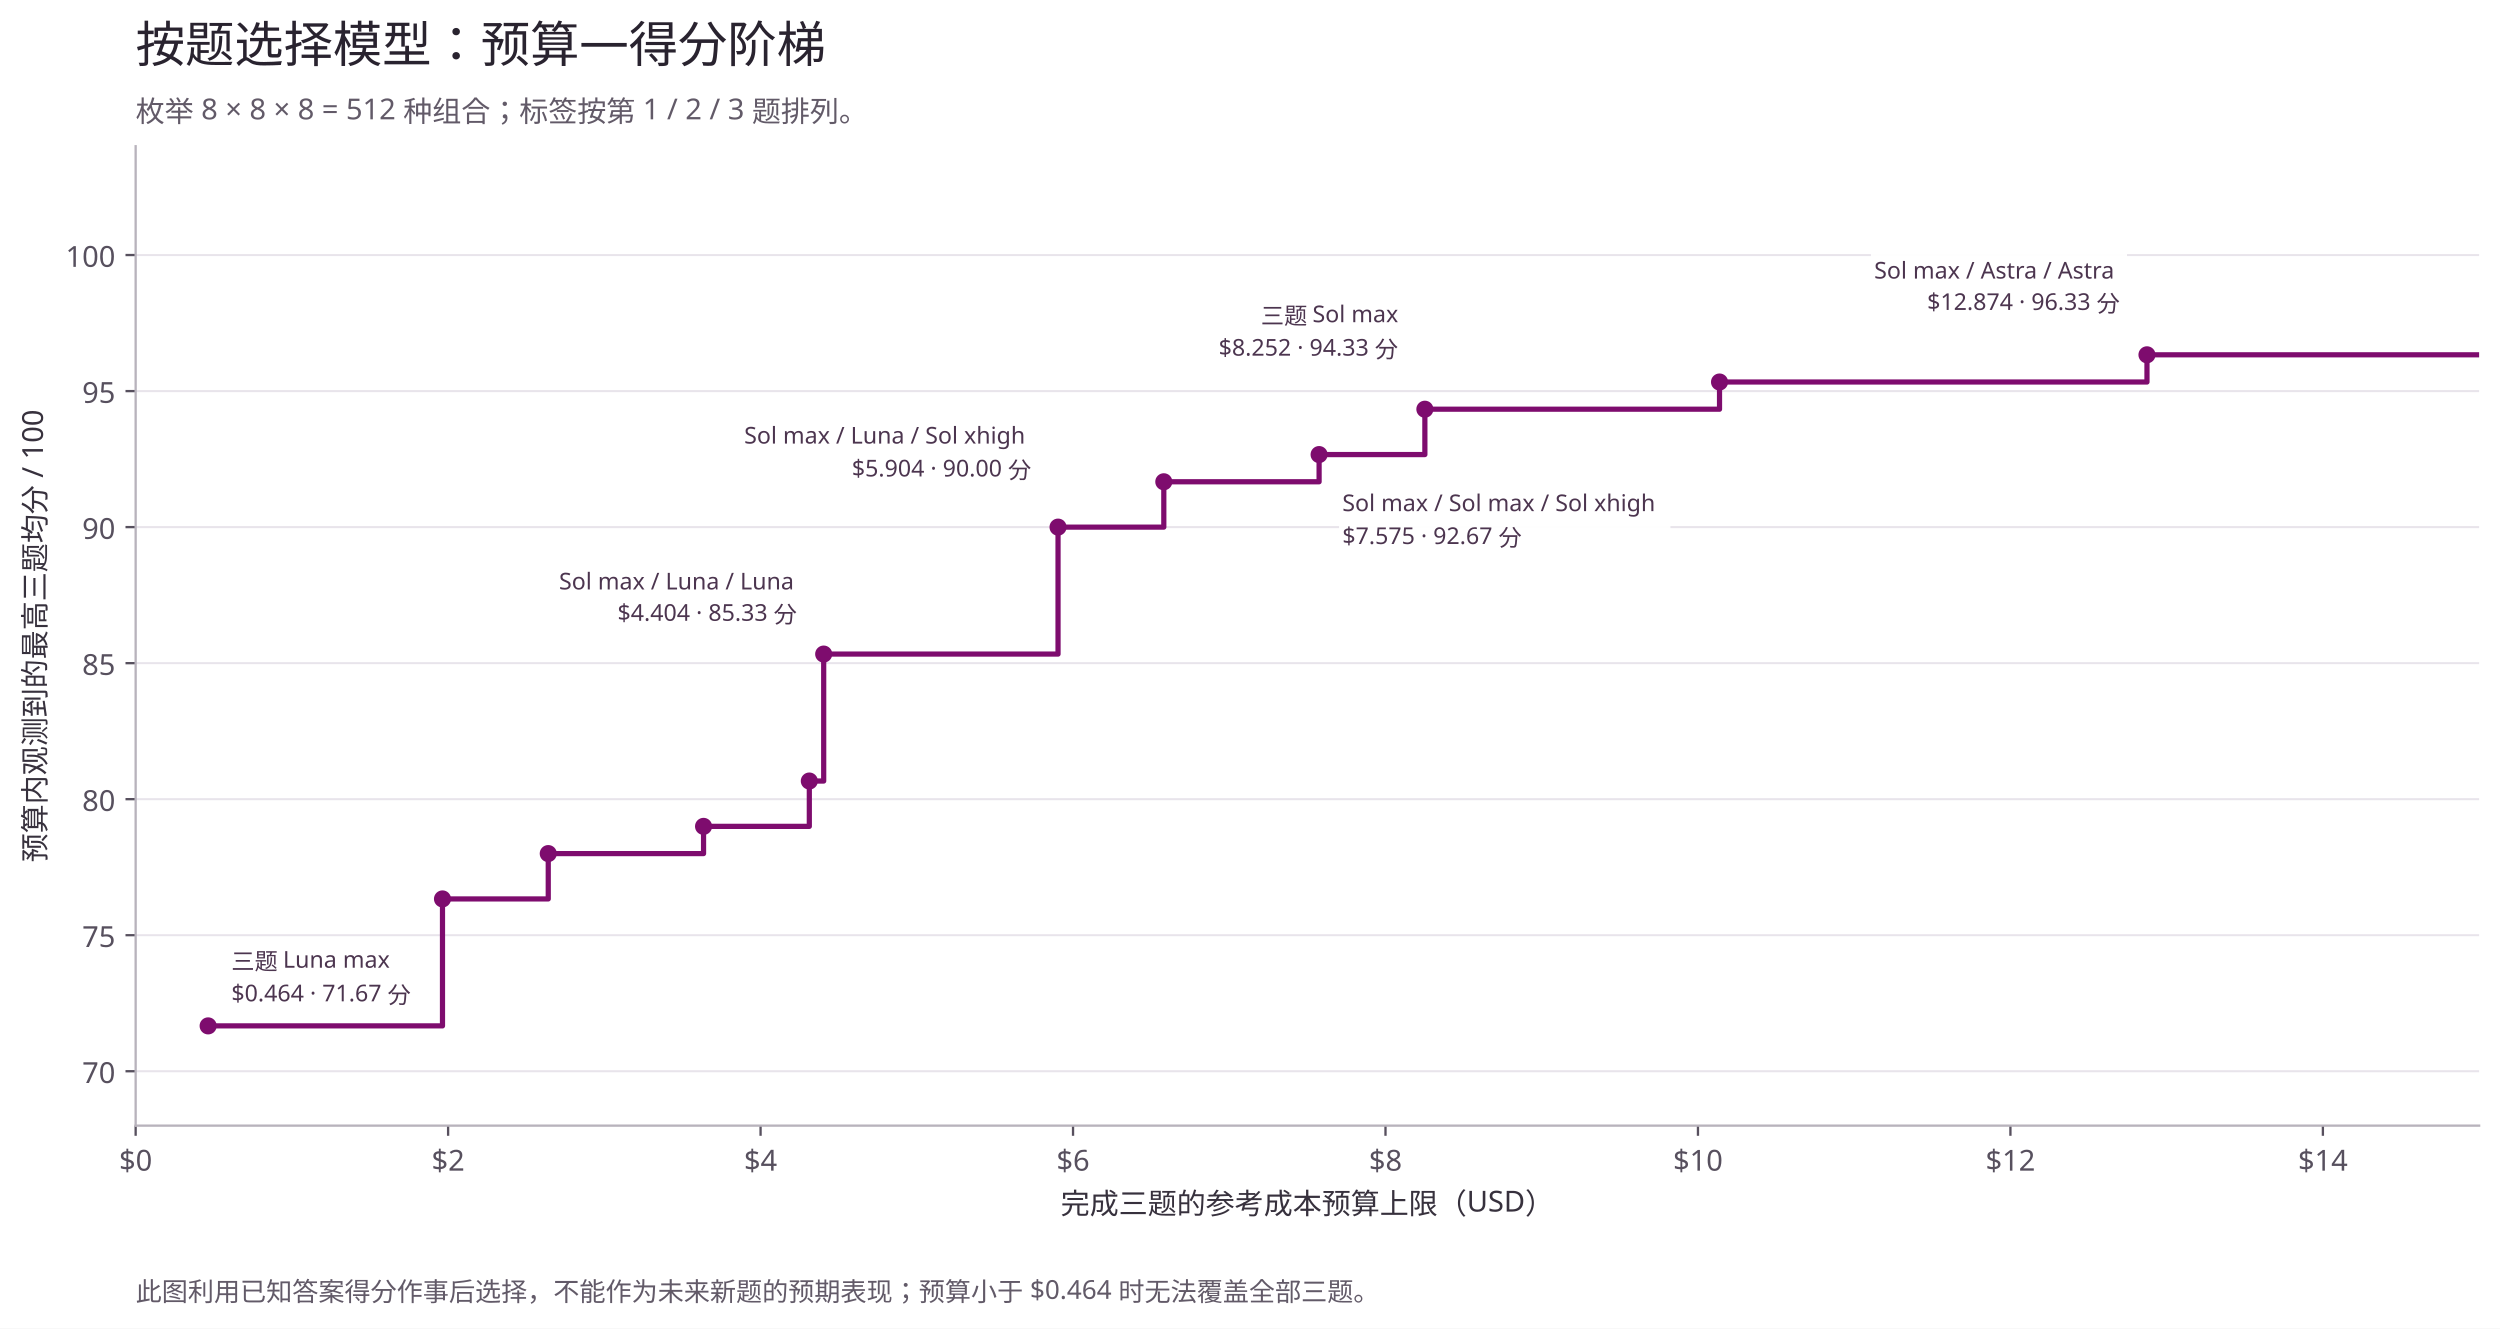
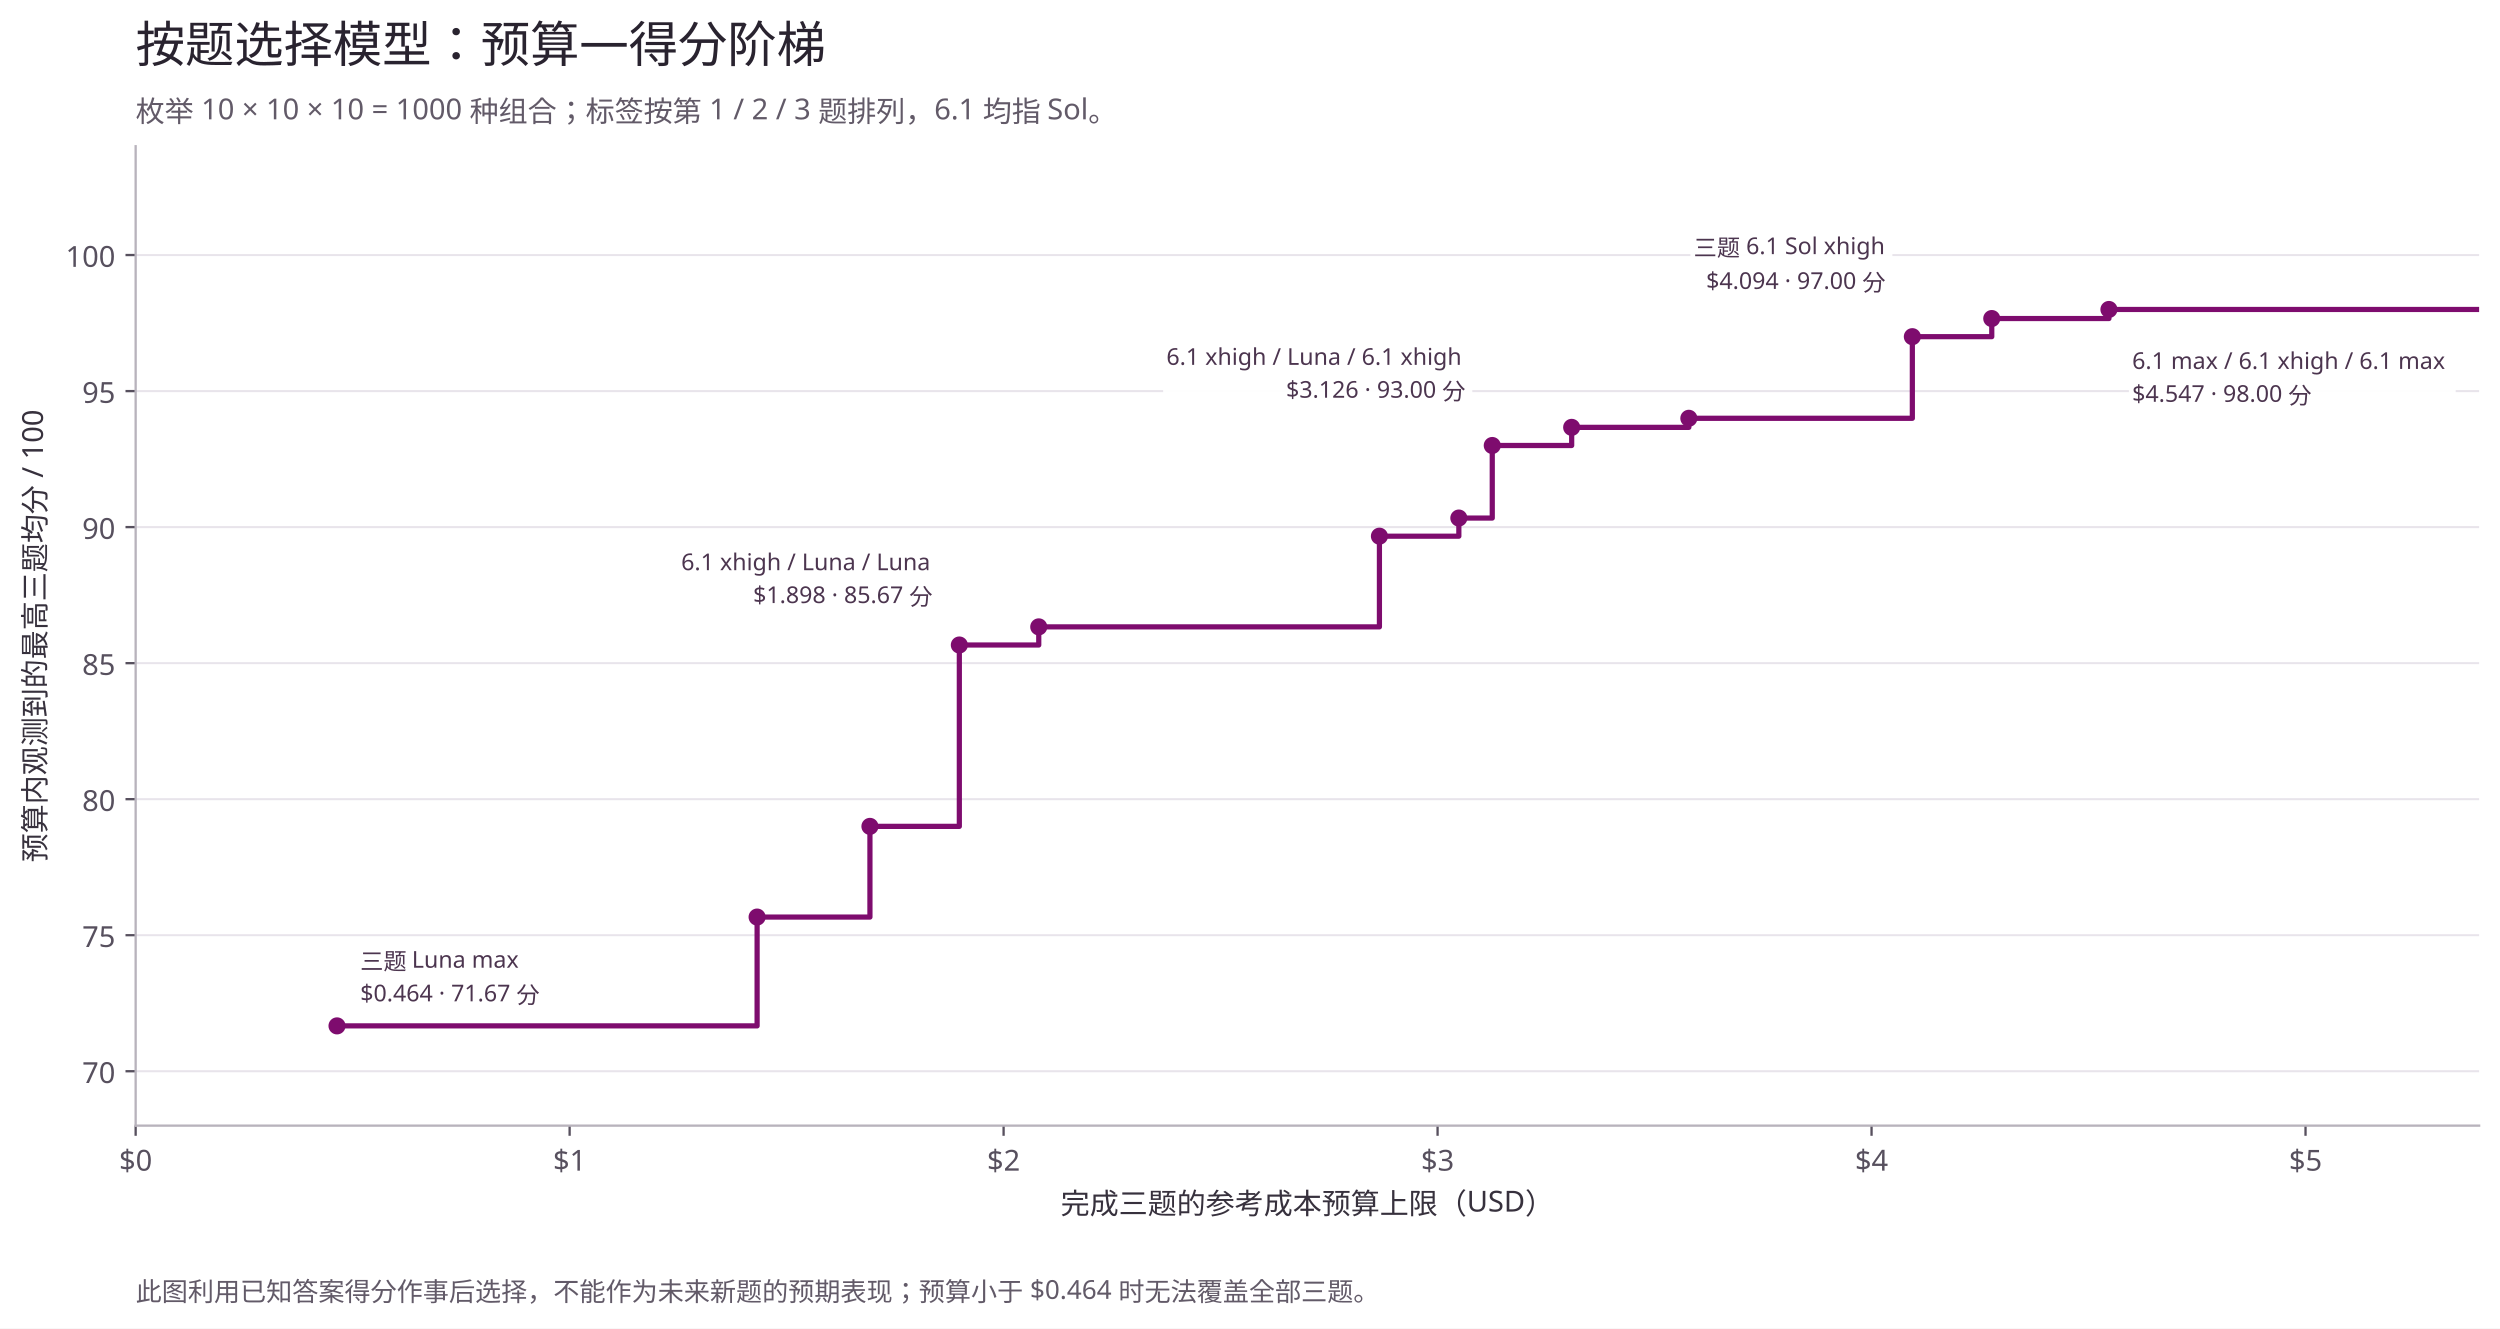
<svg xmlns="http://www.w3.org/2000/svg" xmlns:xlink="http://www.w3.org/1999/xlink" width="861.953pt" height="458.06pt" viewBox="0 0 861.953 458.06" version="1.1">
  <defs>
    <style type="text/css">*{stroke-linejoin: round; stroke-linecap: butt}</style>
  </defs>
  <g id="figure_1">
    <g id="patch_1">
      <path d="M 0 458.06 L 861.953 458.06 L 861.953 0 L 0 0 z " style="fill: #ffffff" />
    </g>
    <g id="axes_1">
      <g id="patch_2">
        <path d="M 46.769 388.099 L 854.753 388.099 L 854.753 50.419 L 46.769 50.419 z " style="fill: #ffffff" />
      </g>
      <g id="matplotlib.axis_1">
        <g id="xtick_1">
          <g id="line2d_1">
            <defs>
-               <path id="m2bcc16e24c" d="M 0 0 L 0 3.5 " style="stroke: #57505e; stroke-width: 0.8" />
+               <path id="m5dc92a3d90" d="M 0 0 L 0 3.5 " style="stroke: #57505e; stroke-width: 0.8" />
            </defs>
            <g>
-               <use xlink:href="#m2bcc16e24c" x="46.769" y="388.099" style="fill: #57505e; stroke: #57505e; stroke-width: 0.8" />
+               <use xlink:href="#m5dc92a3d90" x="46.769" y="388.099" style="fill: #57505e; stroke: #57505e; stroke-width: 0.8" />
            </g>
          </g>
          <g id="text_1">
            <text style="font-size: 10px; font-family: 'Microsoft YaHei'; text-anchor: middle; fill: #57505e" x="46.769" y="403.624" transform="rotate(-0 46.76855 403.6239)">$0</text>
          </g>
        </g>
        <g id="xtick_2">
          <g id="line2d_2">
            <g>
-               <use xlink:href="#m2bcc16e24c" x="154.5" y="388.099" style="fill: #57505e; stroke: #57505e; stroke-width: 0.8" />
+               <use xlink:href="#m5dc92a3d90" x="196.395" y="388.099" style="fill: #57505e; stroke: #57505e; stroke-width: 0.8" />
            </g>
          </g>
          <g id="text_2">
-             <text style="font-size: 10px; font-family: 'Microsoft YaHei'; text-anchor: middle; fill: #57505e" x="154.5" y="403.624" transform="rotate(-0 154.4998 403.6239)">$2</text>
+             <text style="font-size: 10px; font-family: 'Microsoft YaHei'; text-anchor: middle; fill: #57505e" x="196.395" y="403.624" transform="rotate(-0 196.3952 403.6239)">$1</text>
          </g>
        </g>
        <g id="xtick_3">
          <g id="line2d_3">
            <g>
-               <use xlink:href="#m2bcc16e24c" x="262.231" y="388.099" style="fill: #57505e; stroke: #57505e; stroke-width: 0.8" />
+               <use xlink:href="#m5dc92a3d90" x="346.022" y="388.099" style="fill: #57505e; stroke: #57505e; stroke-width: 0.8" />
            </g>
          </g>
          <g id="text_3">
-             <text style="font-size: 10px; font-family: 'Microsoft YaHei'; text-anchor: middle; fill: #57505e" x="262.231" y="403.624" transform="rotate(-0 262.231 403.6239)">$4</text>
+             <text style="font-size: 10px; font-family: 'Microsoft YaHei'; text-anchor: middle; fill: #57505e" x="346.022" y="403.624" transform="rotate(-0 346.0219 403.6239)">$2</text>
          </g>
        </g>
        <g id="xtick_4">
          <g id="line2d_4">
            <g>
-               <use xlink:href="#m2bcc16e24c" x="369.962" y="388.099" style="fill: #57505e; stroke: #57505e; stroke-width: 0.8" />
+               <use xlink:href="#m5dc92a3d90" x="495.649" y="388.099" style="fill: #57505e; stroke: #57505e; stroke-width: 0.8" />
            </g>
          </g>
          <g id="text_4">
-             <text style="font-size: 10px; font-family: 'Microsoft YaHei'; text-anchor: middle; fill: #57505e" x="369.962" y="403.624" transform="rotate(-0 369.9622 403.6239)">$6</text>
+             <text style="font-size: 10px; font-family: 'Microsoft YaHei'; text-anchor: middle; fill: #57505e" x="495.649" y="403.624" transform="rotate(-0 495.6486 403.6239)">$3</text>
          </g>
        </g>
        <g id="xtick_5">
          <g id="line2d_5">
            <g>
-               <use xlink:href="#m2bcc16e24c" x="477.693" y="388.099" style="fill: #57505e; stroke: #57505e; stroke-width: 0.8" />
+               <use xlink:href="#m5dc92a3d90" x="645.275" y="388.099" style="fill: #57505e; stroke: #57505e; stroke-width: 0.8" />
            </g>
          </g>
          <g id="text_5">
-             <text style="font-size: 10px; font-family: 'Microsoft YaHei'; text-anchor: middle; fill: #57505e" x="477.693" y="403.624" transform="rotate(-0 477.6934 403.6239)">$8</text>
+             <text style="font-size: 10px; font-family: 'Microsoft YaHei'; text-anchor: middle; fill: #57505e" x="645.275" y="403.624" transform="rotate(-0 645.2752 403.6239)">$4</text>
          </g>
        </g>
        <g id="xtick_6">
          <g id="line2d_6">
            <g>
-               <use xlink:href="#m2bcc16e24c" x="585.425" y="388.099" style="fill: #57505e; stroke: #57505e; stroke-width: 0.8" />
+               <use xlink:href="#m5dc92a3d90" x="794.902" y="388.099" style="fill: #57505e; stroke: #57505e; stroke-width: 0.8" />
            </g>
          </g>
          <g id="text_6">
-             <text style="font-size: 10px; font-family: 'Microsoft YaHei'; text-anchor: middle; fill: #57505e" x="585.425" y="403.624" transform="rotate(-0 585.4246 403.6239)">$10</text>
-           </g>
-         </g>
-         <g id="xtick_7">
-           <g id="line2d_7">
-             <g>
-               <use xlink:href="#m2bcc16e24c" x="693.156" y="388.099" style="fill: #57505e; stroke: #57505e; stroke-width: 0.8" />
-             </g>
-           </g>
-           <g id="text_7">
-             <text style="font-size: 10px; font-family: 'Microsoft YaHei'; text-anchor: middle; fill: #57505e" x="693.156" y="403.624" transform="rotate(-0 693.1558 403.6239)">$12</text>
-           </g>
-         </g>
-         <g id="xtick_8">
-           <g id="line2d_8">
-             <g>
-               <use xlink:href="#m2bcc16e24c" x="800.887" y="388.099" style="fill: #57505e; stroke: #57505e; stroke-width: 0.8" />
-             </g>
-           </g>
-           <g id="text_8">
-             <text style="font-size: 10px; font-family: 'Microsoft YaHei'; text-anchor: middle; fill: #57505e" x="800.887" y="403.624" transform="rotate(-0 800.887 403.6239)">$14</text>
-           </g>
-         </g>
-         <g id="text_9">
+             <text style="font-size: 10px; font-family: 'Microsoft YaHei'; text-anchor: middle; fill: #57505e" x="794.902" y="403.624" transform="rotate(-0 794.9019 403.6239)">$5</text>
+           </g>
+         </g>
+         <g id="text_7">
          <text style="font-size: 10px; font-family: 'Microsoft YaHei'; text-anchor: middle; fill: #37313d" x="450.761" y="418.552" transform="rotate(-0 450.7606 418.5518)">完成三题的参考成本预算上限（USD）</text>
        </g>
      </g>
      <g id="matplotlib.axis_2">
        <g id="ytick_1">
+           <g id="line2d_7">
+             <path d="M 46.769 369.339 L 854.753 369.339 " clip-path="url(#p4b6127cd58)" style="fill: none; stroke: #e8e4eb; stroke-width: 0.7; stroke-linecap: square" />
+           </g>
+           <g id="line2d_8">
+             <defs>
+               <path id="mc539d0212a" d="M 0 0 L -3.5 0 " style="stroke: #57505e; stroke-width: 0.8" />
+             </defs>
+             <g>
+               <use xlink:href="#mc539d0212a" x="46.769" y="369.339" style="fill: #57505e; stroke: #57505e; stroke-width: 0.8" />
+             </g>
+           </g>
+           <g id="text_8">
+             <text style="font-size: 10px; font-family: 'Microsoft YaHei'; text-anchor: end; fill: #57505e" x="39.769" y="373.399" transform="rotate(-0 39.76855 373.399)">70</text>
+           </g>
+         </g>
+         <g id="ytick_2">
          <g id="line2d_9">
-             <path d="M 46.769 369.339 L 854.753 369.339 " clip-path="url(#p68b57b41e9)" style="fill: none; stroke: #e8e4eb; stroke-width: 0.7; stroke-linecap: square" />
+             <path d="M 46.769 322.439 L 854.753 322.439 " clip-path="url(#p4b6127cd58)" style="fill: none; stroke: #e8e4eb; stroke-width: 0.7; stroke-linecap: square" />
          </g>
          <g id="line2d_10">
-             <defs>
-               <path id="m3154cabed6" d="M 0 0 L -3.5 0 " style="stroke: #57505e; stroke-width: 0.8" />
-             </defs>
-             <g>
-               <use xlink:href="#m3154cabed6" x="46.769" y="369.339" style="fill: #57505e; stroke: #57505e; stroke-width: 0.8" />
+             <g>
+               <use xlink:href="#mc539d0212a" x="46.769" y="322.439" style="fill: #57505e; stroke: #57505e; stroke-width: 0.8" />
+             </g>
+           </g>
+           <g id="text_9">
+             <text style="font-size: 10px; font-family: 'Microsoft YaHei'; text-anchor: end; fill: #57505e" x="39.769" y="326.499" transform="rotate(-0 39.76855 326.499)">75</text>
+           </g>
+         </g>
+         <g id="ytick_3">
+           <g id="line2d_11">
+             <path d="M 46.769 275.539 L 854.753 275.539 " clip-path="url(#p4b6127cd58)" style="fill: none; stroke: #e8e4eb; stroke-width: 0.7; stroke-linecap: square" />
+           </g>
+           <g id="line2d_12">
+             <g>
+               <use xlink:href="#mc539d0212a" x="46.769" y="275.539" style="fill: #57505e; stroke: #57505e; stroke-width: 0.8" />
            </g>
          </g>
          <g id="text_10">
-             <text style="font-size: 10px; font-family: 'Microsoft YaHei'; text-anchor: end; fill: #57505e" x="39.769" y="373.399" transform="rotate(-0 39.76855 373.399)">70</text>
-           </g>
-         </g>
-         <g id="ytick_2">
-           <g id="line2d_11">
-             <path d="M 46.769 322.439 L 854.753 322.439 " clip-path="url(#p68b57b41e9)" style="fill: none; stroke: #e8e4eb; stroke-width: 0.7; stroke-linecap: square" />
-           </g>
-           <g id="line2d_12">
-             <g>
-               <use xlink:href="#m3154cabed6" x="46.769" y="322.439" style="fill: #57505e; stroke: #57505e; stroke-width: 0.8" />
+             <text style="font-size: 10px; font-family: 'Microsoft YaHei'; text-anchor: end; fill: #57505e" x="39.769" y="279.599" transform="rotate(-0 39.76855 279.599)">80</text>
+           </g>
+         </g>
+         <g id="ytick_4">
+           <g id="line2d_13">
+             <path d="M 46.769 228.639 L 854.753 228.639 " clip-path="url(#p4b6127cd58)" style="fill: none; stroke: #e8e4eb; stroke-width: 0.7; stroke-linecap: square" />
+           </g>
+           <g id="line2d_14">
+             <g>
+               <use xlink:href="#mc539d0212a" x="46.769" y="228.639" style="fill: #57505e; stroke: #57505e; stroke-width: 0.8" />
            </g>
          </g>
          <g id="text_11">
-             <text style="font-size: 10px; font-family: 'Microsoft YaHei'; text-anchor: end; fill: #57505e" x="39.769" y="326.499" transform="rotate(-0 39.76855 326.499)">75</text>
-           </g>
-         </g>
-         <g id="ytick_3">
-           <g id="line2d_13">
-             <path d="M 46.769 275.539 L 854.753 275.539 " clip-path="url(#p68b57b41e9)" style="fill: none; stroke: #e8e4eb; stroke-width: 0.7; stroke-linecap: square" />
-           </g>
-           <g id="line2d_14">
-             <g>
-               <use xlink:href="#m3154cabed6" x="46.769" y="275.539" style="fill: #57505e; stroke: #57505e; stroke-width: 0.8" />
+             <text style="font-size: 10px; font-family: 'Microsoft YaHei'; text-anchor: end; fill: #57505e" x="39.769" y="232.699" transform="rotate(-0 39.76855 232.699)">85</text>
+           </g>
+         </g>
+         <g id="ytick_5">
+           <g id="line2d_15">
+             <path d="M 46.769 181.739 L 854.753 181.739 " clip-path="url(#p4b6127cd58)" style="fill: none; stroke: #e8e4eb; stroke-width: 0.7; stroke-linecap: square" />
+           </g>
+           <g id="line2d_16">
+             <g>
+               <use xlink:href="#mc539d0212a" x="46.769" y="181.739" style="fill: #57505e; stroke: #57505e; stroke-width: 0.8" />
            </g>
          </g>
          <g id="text_12">
-             <text style="font-size: 10px; font-family: 'Microsoft YaHei'; text-anchor: end; fill: #57505e" x="39.769" y="279.599" transform="rotate(-0 39.76855 279.599)">80</text>
-           </g>
-         </g>
-         <g id="ytick_4">
-           <g id="line2d_15">
-             <path d="M 46.769 228.639 L 854.753 228.639 " clip-path="url(#p68b57b41e9)" style="fill: none; stroke: #e8e4eb; stroke-width: 0.7; stroke-linecap: square" />
-           </g>
-           <g id="line2d_16">
-             <g>
-               <use xlink:href="#m3154cabed6" x="46.769" y="228.639" style="fill: #57505e; stroke: #57505e; stroke-width: 0.8" />
+             <text style="font-size: 10px; font-family: 'Microsoft YaHei'; text-anchor: end; fill: #57505e" x="39.769" y="185.799" transform="rotate(-0 39.76855 185.799)">90</text>
+           </g>
+         </g>
+         <g id="ytick_6">
+           <g id="line2d_17">
+             <path d="M 46.769 134.839 L 854.753 134.839 " clip-path="url(#p4b6127cd58)" style="fill: none; stroke: #e8e4eb; stroke-width: 0.7; stroke-linecap: square" />
+           </g>
+           <g id="line2d_18">
+             <g>
+               <use xlink:href="#mc539d0212a" x="46.769" y="134.839" style="fill: #57505e; stroke: #57505e; stroke-width: 0.8" />
            </g>
          </g>
          <g id="text_13">
-             <text style="font-size: 10px; font-family: 'Microsoft YaHei'; text-anchor: end; fill: #57505e" x="39.769" y="232.699" transform="rotate(-0 39.76855 232.699)">85</text>
-           </g>
-         </g>
-         <g id="ytick_5">
-           <g id="line2d_17">
-             <path d="M 46.769 181.739 L 854.753 181.739 " clip-path="url(#p68b57b41e9)" style="fill: none; stroke: #e8e4eb; stroke-width: 0.7; stroke-linecap: square" />
-           </g>
-           <g id="line2d_18">
-             <g>
-               <use xlink:href="#m3154cabed6" x="46.769" y="181.739" style="fill: #57505e; stroke: #57505e; stroke-width: 0.8" />
+             <text style="font-size: 10px; font-family: 'Microsoft YaHei'; text-anchor: end; fill: #57505e" x="39.769" y="138.899" transform="rotate(-0 39.76855 138.899)">95</text>
+           </g>
+         </g>
+         <g id="ytick_7">
+           <g id="line2d_19">
+             <path d="M 46.769 87.939 L 854.753 87.939 " clip-path="url(#p4b6127cd58)" style="fill: none; stroke: #e8e4eb; stroke-width: 0.7; stroke-linecap: square" />
+           </g>
+           <g id="line2d_20">
+             <g>
+               <use xlink:href="#mc539d0212a" x="46.769" y="87.939" style="fill: #57505e; stroke: #57505e; stroke-width: 0.8" />
            </g>
          </g>
          <g id="text_14">
-             <text style="font-size: 10px; font-family: 'Microsoft YaHei'; text-anchor: end; fill: #57505e" x="39.769" y="185.799" transform="rotate(-0 39.76855 185.799)">90</text>
-           </g>
-         </g>
-         <g id="ytick_6">
-           <g id="line2d_19">
-             <path d="M 46.769 134.839 L 854.753 134.839 " clip-path="url(#p68b57b41e9)" style="fill: none; stroke: #e8e4eb; stroke-width: 0.7; stroke-linecap: square" />
-           </g>
-           <g id="line2d_20">
-             <g>
-               <use xlink:href="#m3154cabed6" x="46.769" y="134.839" style="fill: #57505e; stroke: #57505e; stroke-width: 0.8" />
-             </g>
-           </g>
-           <g id="text_15">
-             <text style="font-size: 10px; font-family: 'Microsoft YaHei'; text-anchor: end; fill: #57505e" x="39.769" y="138.899" transform="rotate(-0 39.76855 138.899)">95</text>
-           </g>
-         </g>
-         <g id="ytick_7">
-           <g id="line2d_21">
-             <path d="M 46.769 87.939 L 854.753 87.939 " clip-path="url(#p68b57b41e9)" style="fill: none; stroke: #e8e4eb; stroke-width: 0.7; stroke-linecap: square" />
-           </g>
-           <g id="line2d_22">
-             <g>
-               <use xlink:href="#m3154cabed6" x="46.769" y="87.939" style="fill: #57505e; stroke: #57505e; stroke-width: 0.8" />
-             </g>
-           </g>
-           <g id="text_16">
            <text style="font-size: 10px; font-family: 'Microsoft YaHei'; text-anchor: end; fill: #57505e" x="39.769" y="91.999" transform="rotate(-0 39.76855 91.99896)">100</text>
          </g>
        </g>
-         <g id="text_17">
+         <g id="text_15">
          <text style="font-size: 10px; font-family: 'Microsoft YaHei'; text-anchor: middle; fill: #37313d" x="15.642" y="219.259" transform="rotate(-90 15.64219 219.2589)">预算内观测到的最高三题均分 / 100</text>
        </g>
      </g>
-       <g id="line2d_23">
-         <path d="M 71.762 353.706 L 152.561 353.706 L 152.561 309.932 L 189.028 309.932 L 189.028 294.299 L 242.57 294.299 L 242.57 284.919 L 279.037 284.919 L 279.037 269.286 L 283.993 269.286 L 283.993 225.512 L 364.791 225.512 L 364.791 181.739 L 401.258 181.739 L 401.258 166.106 L 454.8 166.106 L 454.8 156.726 L 491.267 156.726 L 491.267 141.092 L 592.858 141.092 L 592.858 131.712 L 740.234 131.712 L 740.234 122.332 L 854.753 122.332 L 854.753 122.332 " clip-path="url(#p68b57b41e9)" style="fill: none; stroke: #7e0c6e; stroke-width: 1.8; stroke-linecap: square" />
+       <g id="line2d_21">
+         <path d="M 116.195 353.706 L 261.034 353.706 L 261.034 316.186 L 299.937 316.186 L 299.937 284.919 L 330.76 284.919 L 330.76 222.386 L 358.142 222.386 L 358.142 216.132 L 475.599 216.132 L 475.599 184.866 L 502.98 184.866 L 502.98 178.612 L 514.502 178.612 L 514.502 153.599 L 541.883 153.599 L 541.883 147.346 L 582.282 147.346 L 582.282 144.219 L 659.34 144.219 L 659.34 116.079 L 686.722 116.079 L 686.722 109.826 L 727.121 109.826 L 727.121 106.699 L 854.753 106.699 L 854.753 106.699 " clip-path="url(#p4b6127cd58)" style="fill: none; stroke: #7e0c6e; stroke-width: 1.8; stroke-linecap: square" />
      </g>
      <g id="patch_3">
        <path d="M 46.769 388.099 L 46.769 50.419 " style="fill: none; stroke: #b8b3bc; stroke-width: 0.8; stroke-linejoin: miter; stroke-linecap: square" />
      </g>
      <g id="patch_4">
        <path d="M 46.769 388.099 L 854.753 388.099 " style="fill: none; stroke: #b8b3bc; stroke-width: 0.8; stroke-linejoin: miter; stroke-linecap: square" />
      </g>
      <g id="PathCollection_1">
        <defs>
-           <path id="m87088b6dcd" d="M 0 2.449 C 0.65 2.449 1.273 2.191 1.732 1.732 C 2.191 1.273 2.449 0.65 2.449 0 C 2.449 -0.65 2.191 -1.273 1.732 -1.732 C 1.273 -2.191 0.65 -2.449 0 -2.449 C -0.65 -2.449 -1.273 -2.191 -1.732 -1.732 C -2.191 -1.273 -2.449 -0.65 -2.449 0 C -2.449 0.65 -2.191 1.273 -1.732 1.732 C -1.273 2.191 -0.65 2.449 0 2.449 z " style="stroke: #7e0c6e" />
+           <path id="mef619cd784" d="M 0 2.449 C 0.65 2.449 1.273 2.191 1.732 1.732 C 2.191 1.273 2.449 0.65 2.449 0 C 2.449 -0.65 2.191 -1.273 1.732 -1.732 C 1.273 -2.191 0.65 -2.449 0 -2.449 C -0.65 -2.449 -1.273 -2.191 -1.732 -1.732 C -2.191 -1.273 -2.449 -0.65 -2.449 0 C -2.449 0.65 -2.191 1.273 -1.732 1.732 C -1.273 2.191 -0.65 2.449 0 2.449 z " style="stroke: #7e0c6e" />
        </defs>
-         <g clip-path="url(#p68b57b41e9)">
-           <use xlink:href="#m87088b6dcd" x="71.762" y="353.706" style="fill: #7e0c6e; stroke: #7e0c6e" />
-           <use xlink:href="#m87088b6dcd" x="152.561" y="309.932" style="fill: #7e0c6e; stroke: #7e0c6e" />
-           <use xlink:href="#m87088b6dcd" x="189.028" y="294.299" style="fill: #7e0c6e; stroke: #7e0c6e" />
-           <use xlink:href="#m87088b6dcd" x="242.57" y="284.919" style="fill: #7e0c6e; stroke: #7e0c6e" />
-           <use xlink:href="#m87088b6dcd" x="279.037" y="269.286" style="fill: #7e0c6e; stroke: #7e0c6e" />
-           <use xlink:href="#m87088b6dcd" x="283.993" y="225.512" style="fill: #7e0c6e; stroke: #7e0c6e" />
-           <use xlink:href="#m87088b6dcd" x="364.791" y="181.739" style="fill: #7e0c6e; stroke: #7e0c6e" />
-           <use xlink:href="#m87088b6dcd" x="401.258" y="166.106" style="fill: #7e0c6e; stroke: #7e0c6e" />
-           <use xlink:href="#m87088b6dcd" x="454.8" y="156.726" style="fill: #7e0c6e; stroke: #7e0c6e" />
-           <use xlink:href="#m87088b6dcd" x="491.267" y="141.092" style="fill: #7e0c6e; stroke: #7e0c6e" />
-           <use xlink:href="#m87088b6dcd" x="592.858" y="131.712" style="fill: #7e0c6e; stroke: #7e0c6e" />
-           <use xlink:href="#m87088b6dcd" x="740.234" y="122.332" style="fill: #7e0c6e; stroke: #7e0c6e" />
-         </g>
+         <g clip-path="url(#p4b6127cd58)">
+           <use xlink:href="#mef619cd784" x="116.195" y="353.706" style="fill: #7e0c6e; stroke: #7e0c6e" />
+           <use xlink:href="#mef619cd784" x="261.034" y="316.186" style="fill: #7e0c6e; stroke: #7e0c6e" />
+           <use xlink:href="#mef619cd784" x="299.937" y="284.919" style="fill: #7e0c6e; stroke: #7e0c6e" />
+           <use xlink:href="#mef619cd784" x="330.76" y="222.386" style="fill: #7e0c6e; stroke: #7e0c6e" />
+           <use xlink:href="#mef619cd784" x="358.142" y="216.132" style="fill: #7e0c6e; stroke: #7e0c6e" />
+           <use xlink:href="#mef619cd784" x="475.599" y="184.866" style="fill: #7e0c6e; stroke: #7e0c6e" />
+           <use xlink:href="#mef619cd784" x="502.98" y="178.612" style="fill: #7e0c6e; stroke: #7e0c6e" />
+           <use xlink:href="#mef619cd784" x="514.502" y="153.599" style="fill: #7e0c6e; stroke: #7e0c6e" />
+           <use xlink:href="#mef619cd784" x="541.883" y="147.346" style="fill: #7e0c6e; stroke: #7e0c6e" />
+           <use xlink:href="#mef619cd784" x="582.282" y="144.219" style="fill: #7e0c6e; stroke: #7e0c6e" />
+           <use xlink:href="#mef619cd784" x="659.34" y="116.079" style="fill: #7e0c6e; stroke: #7e0c6e" />
+           <use xlink:href="#mef619cd784" x="686.722" y="109.826" style="fill: #7e0c6e; stroke: #7e0c6e" />
+           <use xlink:href="#mef619cd784" x="727.121" y="106.699" style="fill: #7e0c6e; stroke: #7e0c6e" />
+         </g>
+       </g>
+       <g id="text_16">
+         <text style="font-size: 10px; font-family: 'Microsoft YaHei'; text-anchor: start; fill: #625a68" x="46.769" y="41.977" transform="rotate(-0 46.76855 41.97691)">枚举 10 × 10 × 10 = 1000 种组合；标签按第 1 / 2 / 3 题排列，6.1 均指 Sol。</text>
+       </g>
+       <g id="text_17">
+         <text style="font-size: 17px; font-family: 'Microsoft YaHei'; text-anchor: start; fill: #29232f" x="46.769" y="21.419" transform="rotate(-0 46.76855 21.41891)">按题选择模型：预算—得分阶梯</text>
      </g>
      <g id="text_18">
-         <text style="font-size: 10px; font-family: 'Microsoft YaHei'; text-anchor: start; fill: #625a68" x="46.769" y="41.977" transform="rotate(-0 46.76855 41.97691)">枚举 8 × 8 × 8 = 512 种组合；标签按第 1 / 2 / 3 题排列。</text>
+         <g id="patch_5">
+           <path d="M 123.075 348.826 L 188.418 348.826 L 188.418 325.277 L 123.075 325.277 z " style="fill: #ffffff; opacity: 0.95" />
+         </g>
+         <text style="font-size: 8px; font-family: 'Microsoft YaHei'; fill: #4c354f" transform="translate(124.1953 334.326)">三题 Luna max</text>
+         <text style="font-size: 8px; font-family: 'Microsoft YaHei'; fill: #4c354f" transform="translate(124.1953 345.2397)">$0.464 · 71.67 分</text>
      </g>
      <g id="text_19">
-         <text style="font-size: 17px; font-family: 'Microsoft YaHei'; text-anchor: start; fill: #29232f" x="46.769" y="21.419" transform="rotate(-0 46.76855 21.41891)">按题选择模型：预算—得分阶梯</text>
+         <g id="patch_6">
+           <path d="M 233.73 211.506 L 323.88 211.506 L 323.88 187.957 L 233.73 187.957 z " style="fill: #ffffff; opacity: 0.95" />
+         </g>
+         <text style="font-size: 8px; font-family: 'Microsoft YaHei'; fill: #4c354f" transform="translate(234.85 196.5841)">6.1 xhigh / Luna / Luna</text>
+         <text style="font-size: 8px; font-family: 'Microsoft YaHei'; fill: #4c354f" transform="translate(259.6575 207.9197)">$1.898 · 85.67 分</text>
      </g>
      <g id="text_20">
-         <g id="patch_5">
-           <path d="M 78.642 348.826 L 143.985 348.826 L 143.985 325.277 L 78.642 325.277 z " style="fill: #ffffff; opacity: 0.95" />
-         </g>
-         <text style="font-size: 8px; font-family: 'Microsoft YaHei'; fill: #4c354f" transform="translate(79.76219 334.326)">三题 Luna max</text>
-         <text style="font-size: 8px; font-family: 'Microsoft YaHei'; fill: #4c354f" transform="translate(79.76219 345.2397)">$0.464 · 71.67 分</text>
+         <g id="patch_7">
+           <path d="M 401.029 140.719 L 507.622 140.719 L 507.622 117.17 L 401.029 117.17 z " style="fill: #ffffff; opacity: 0.95" />
+         </g>
+         <text style="font-size: 8px; font-family: 'Microsoft YaHei'; fill: #4c354f" transform="translate(402.149 125.7975)">6.1 xhigh / Luna / 6.1 xhigh</text>
+         <text style="font-size: 8px; font-family: 'Microsoft YaHei'; fill: #4c354f" transform="translate(443.399 137.133)">$3.126 · 93.00 分</text>
      </g>
      <g id="text_21">
-         <g id="patch_6">
-           <path d="M 191.619 217.632 L 277.113 217.632 L 277.113 194.084 L 191.619 194.084 z " style="fill: #ffffff; opacity: 0.95" />
-         </g>
-         <text style="font-size: 8px; font-family: 'Microsoft YaHei'; fill: #4c354f" transform="translate(192.7389 203.2264)">Sol max / Luna / Luna</text>
-         <text style="font-size: 8px; font-family: 'Microsoft YaHei'; fill: #4c354f" transform="translate(212.8902 214.0463)">$4.404 · 85.33 分</text>
+         <g id="patch_8">
+           <path d="M 582.823 103.199 L 652.46 103.199 L 652.46 79.65 L 582.823 79.65 z " style="fill: #ffffff; opacity: 0.95" />
+         </g>
+         <text style="font-size: 8px; font-family: 'Microsoft YaHei'; fill: #4c354f" transform="translate(583.9426 88.27746)">三题 6.1 Sol xhigh</text>
+         <text style="font-size: 8px; font-family: 'Microsoft YaHei'; fill: #4c354f" transform="translate(588.2376 99.61301)">$4.094 · 97.00 分</text>
      </g>
      <g id="text_22">
-         <g id="patch_7">
-           <path d="M 255.451 167.859 L 357.911 167.859 L 357.911 144.31 L 255.451 144.31 z " style="fill: #ffffff; opacity: 0.95" />
-         </g>
-         <text style="font-size: 8px; font-family: 'Microsoft YaHei'; fill: #4c354f" transform="translate(256.5711 152.9375)">Sol max / Luna / Sol xhigh</text>
-         <text style="font-size: 8px; font-family: 'Microsoft YaHei'; fill: #4c354f" transform="translate(293.6886 164.273)">$5.904 · 90.00 分</text>
-       </g>
-       <g id="text_23">
-         <g id="patch_8">
-           <path d="M 461.68 191.154 L 575.927 191.154 L 575.927 167.606 L 461.68 167.606 z " style="fill: #ffffff; opacity: 0.95" />
-         </g>
-         <text style="font-size: 8px; font-family: 'Microsoft YaHei'; fill: #4c354f" transform="translate(462.8005 176.2327)">Sol max / Sol max / Sol xhigh</text>
-         <text style="font-size: 8px; font-family: 'Microsoft YaHei'; fill: #4c354f" transform="translate(462.8005 187.5683)">$7.575 · 92.67 分</text>
-       </g>
-       <g id="text_24">
        <g id="patch_9">
-           <path d="M 419.045 126.212 L 484.387 126.212 L 484.387 102.664 L 419.045 102.664 z " style="fill: #ffffff; opacity: 0.95" />
-         </g>
-         <text style="font-size: 8px; font-family: 'Microsoft YaHei'; fill: #4c354f" transform="translate(434.7262 111.7595)">三题 Sol max</text>
-         <text style="font-size: 8px; font-family: 'Microsoft YaHei'; fill: #4c354f" transform="translate(420.165 122.6263)">$8.252 · 94.33 分</text>
-       </g>
-       <g id="text_25">
-         <g id="patch_10">
-           <path d="M 645.056 110.452 L 733.354 110.452 L 733.354 86.904 L 645.056 86.904 z " style="fill: #ffffff; opacity: 0.95" />
-         </g>
-         <text style="font-size: 8px; font-family: 'Microsoft YaHei'; fill: #4c354f" transform="translate(646.1755 96.04642)">Sol max / Astra / Astra</text>
-         <text style="font-size: 8px; font-family: 'Microsoft YaHei'; fill: #4c354f" transform="translate(664.4405 106.8663)">$12.874 · 96.33 分</text>
+           <path d="M 734.001 142.127 L 846.676 142.127 L 846.676 118.579 L 734.001 118.579 z " style="fill: #ffffff; opacity: 0.95" />
+         </g>
+         <text style="font-size: 8px; font-family: 'Microsoft YaHei'; fill: #4c354f" transform="translate(735.121 127.2061)">6.1 max / 6.1 xhigh / 6.1 max</text>
+         <text style="font-size: 8px; font-family: 'Microsoft YaHei'; fill: #4c354f" transform="translate(735.121 138.5416)">$4.547 · 98.00 分</text>
      </g>
    </g>
-     <g id="text_26">
+     <g id="text_23">
      <text style="font-size: 9px; font-family: 'Microsoft YaHei'; text-anchor: start; fill: #625a68" x="46.769" y="448.579" transform="rotate(-0 46.76855 448.5789)">此图利用已知答案得分作事后选择，不能作为未来新题的预期表现；预算小于 $0.464 时无法覆盖全部三题。</text>
    </g>
  </g>
  <defs>
-     <clipPath id="p68b57b41e9">
+     <clipPath id="p4b6127cd58">
      <rect x="46.769" y="50.419" width="807.984" height="337.68" />
    </clipPath>
  </defs>
</svg>
